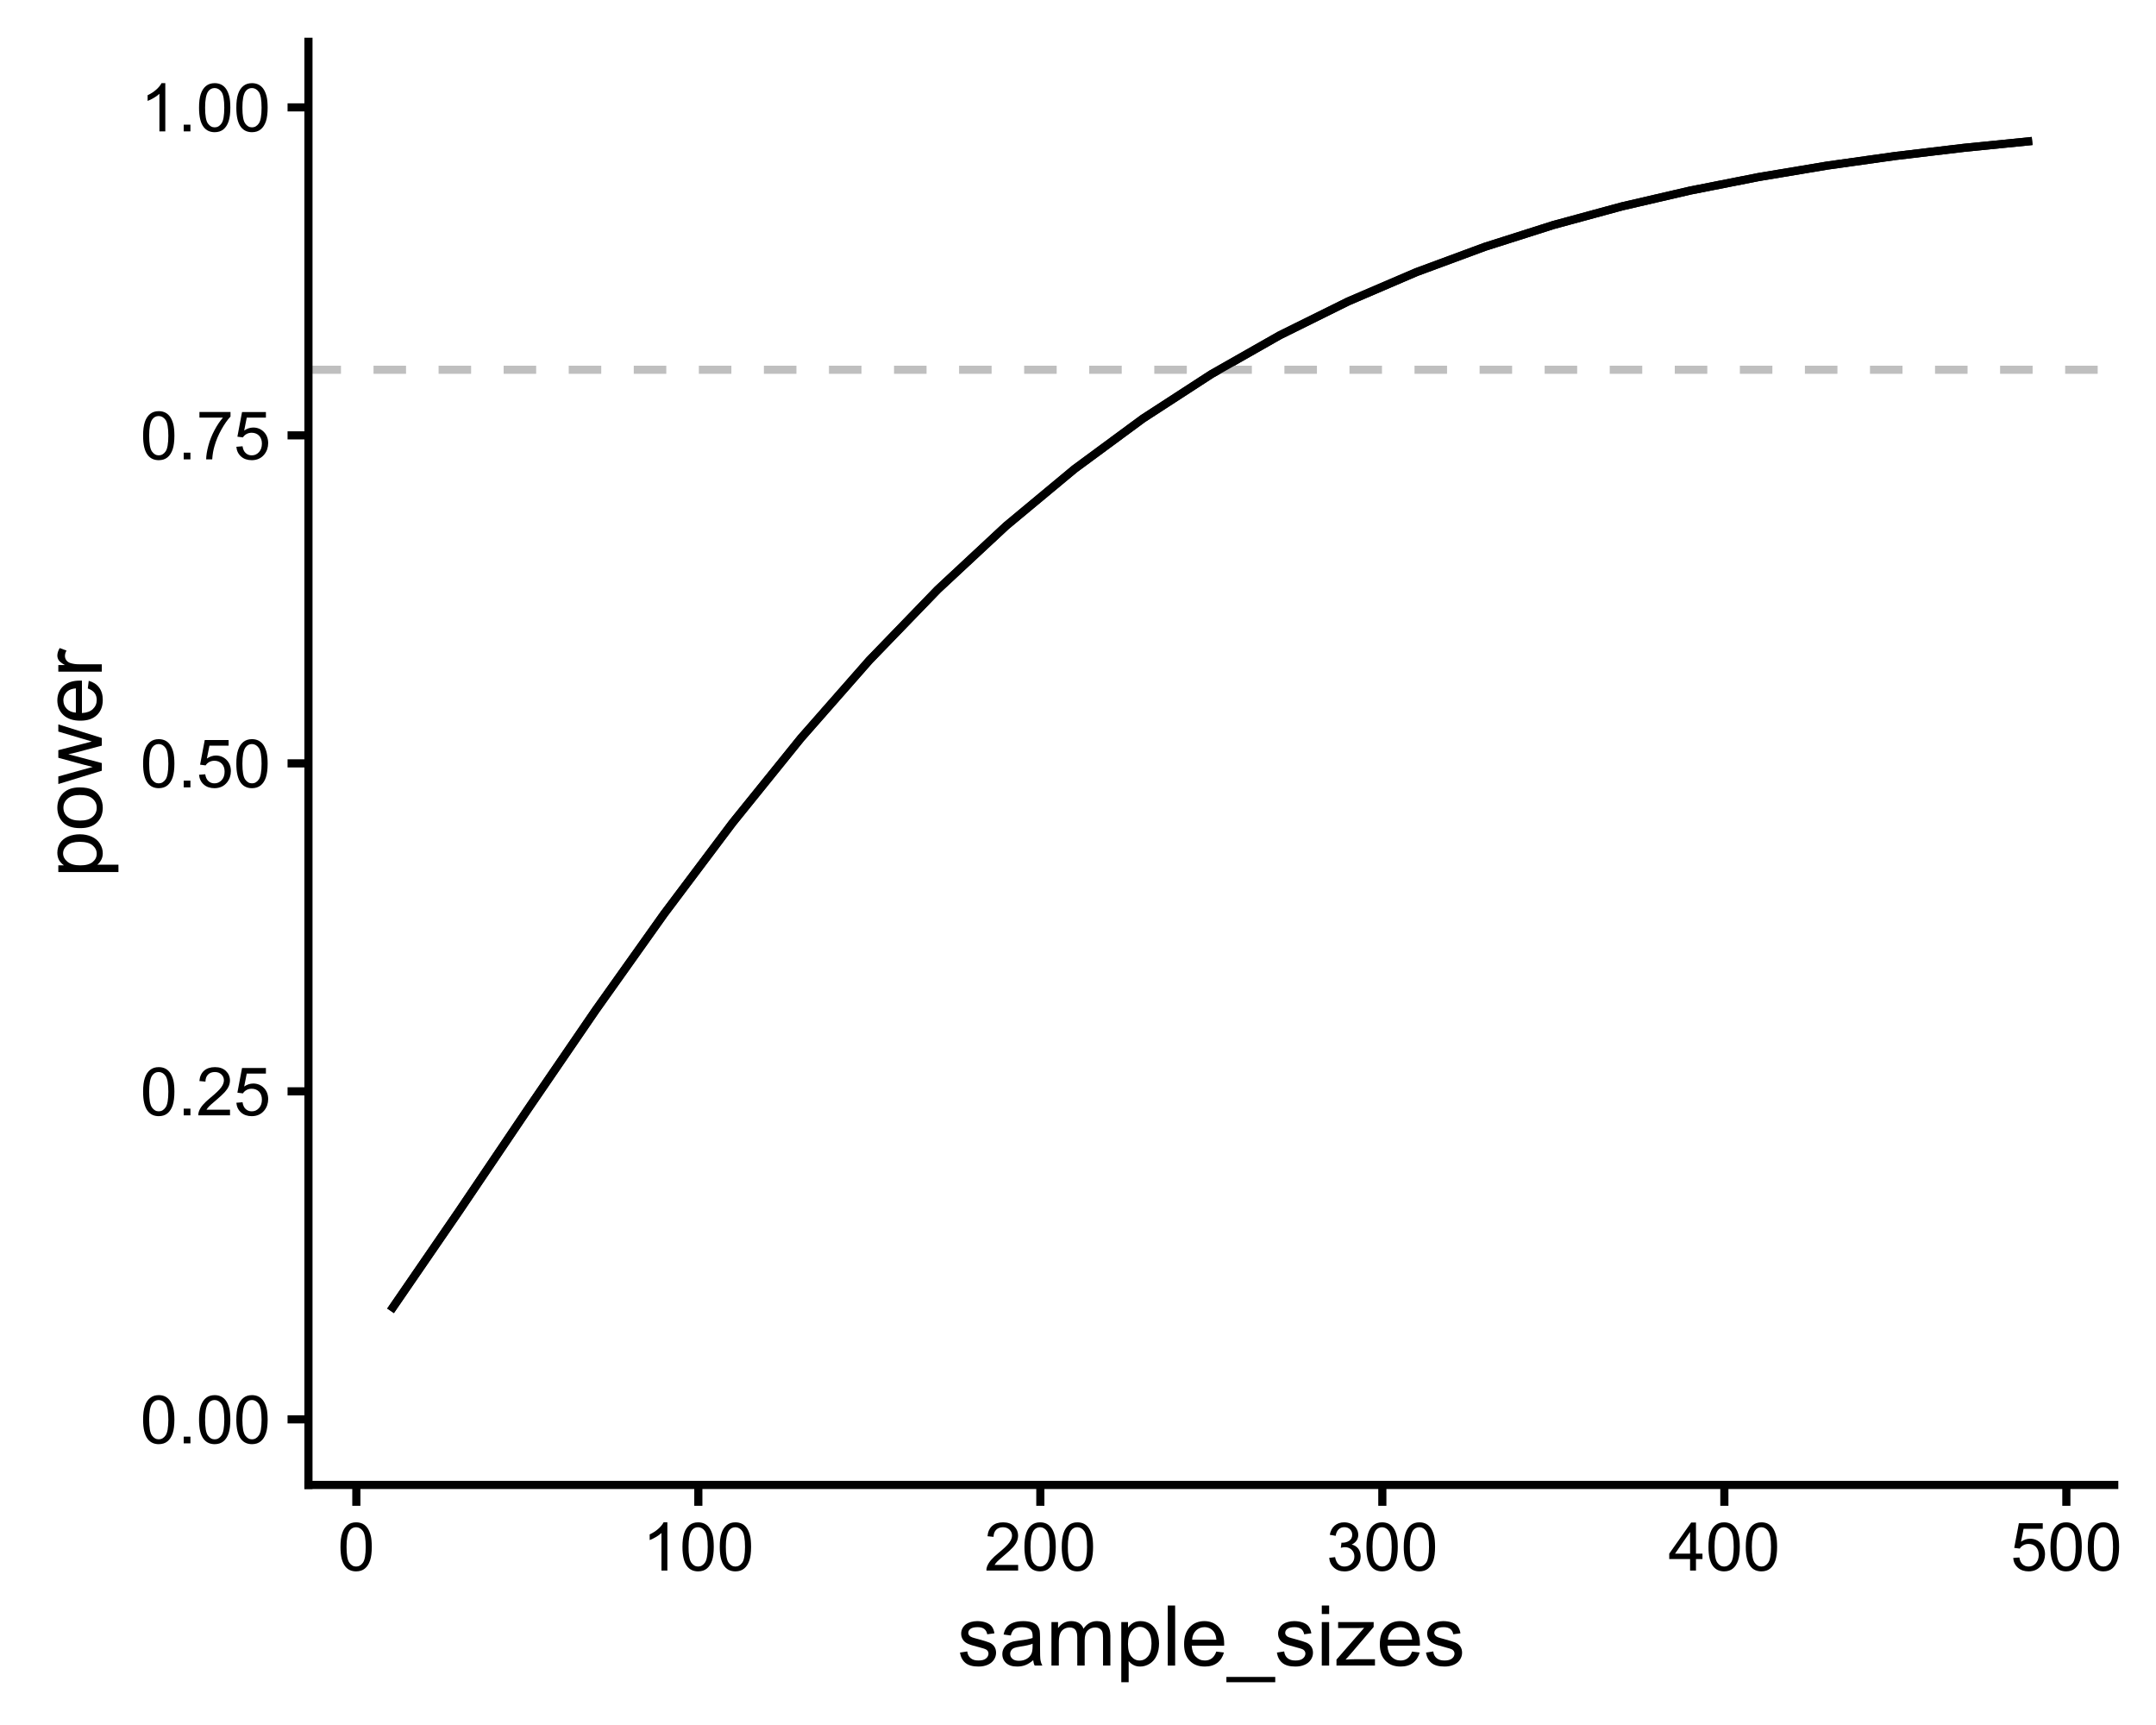
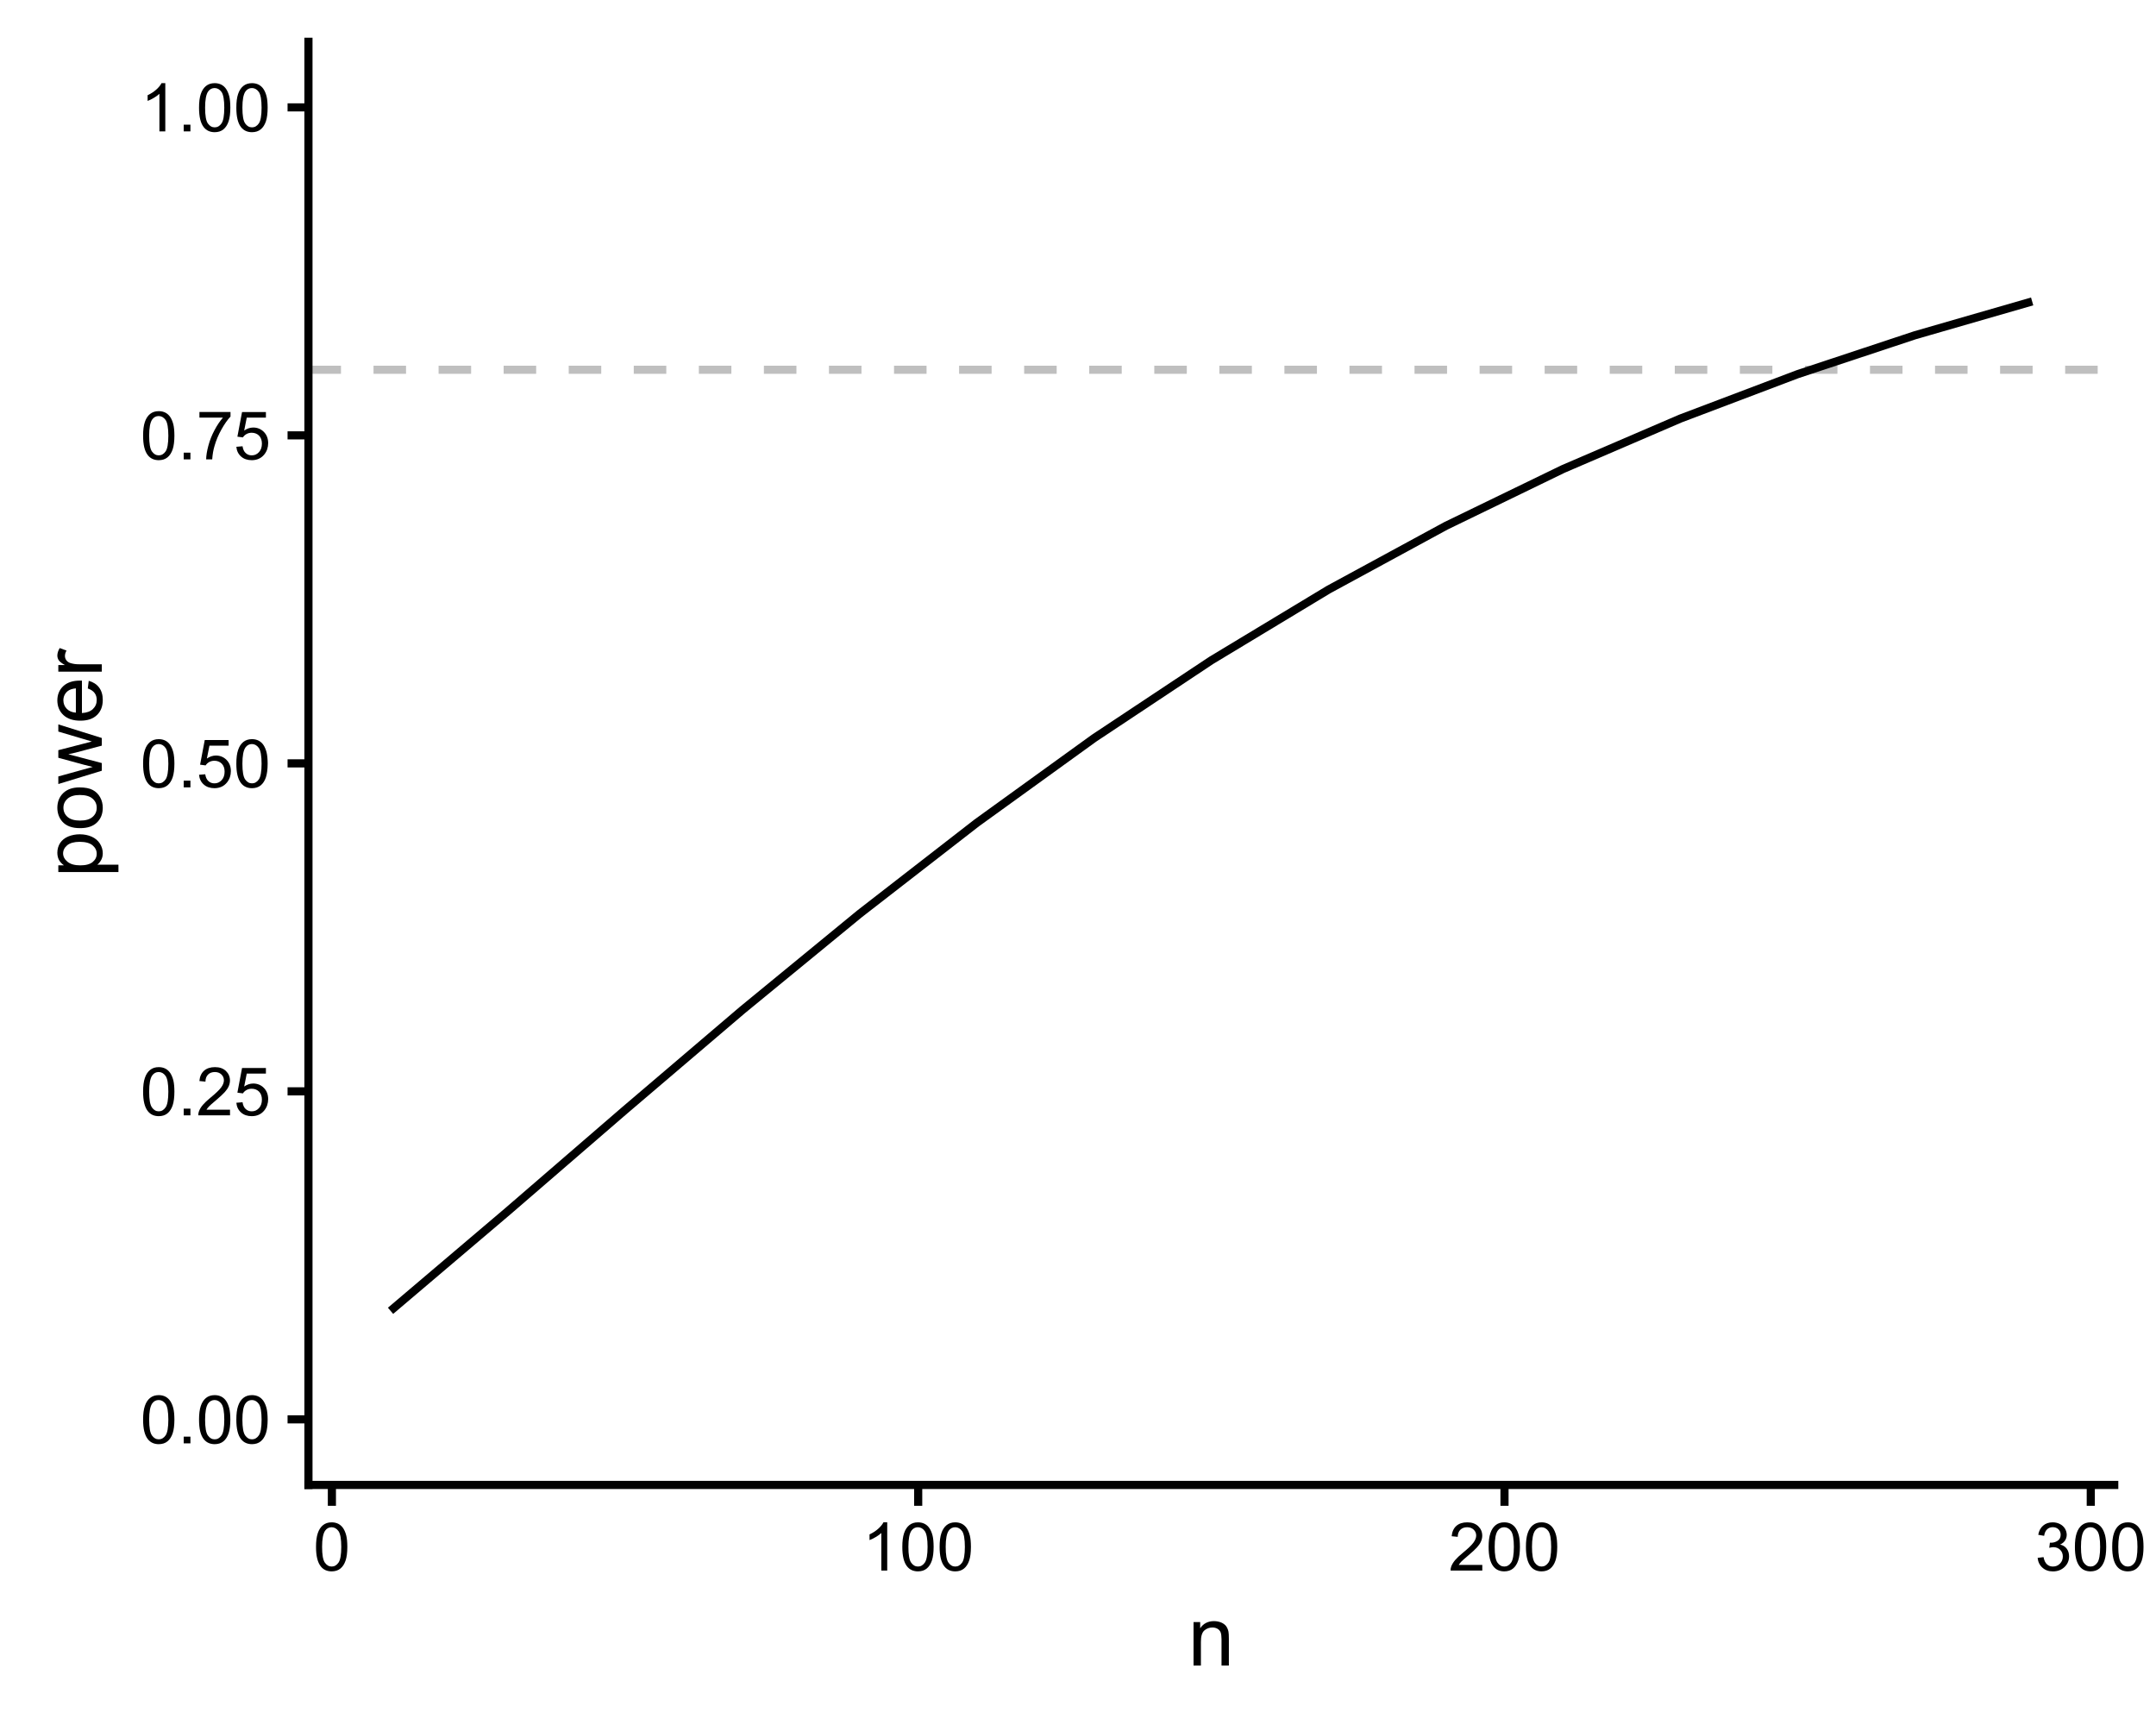
<svg xmlns="http://www.w3.org/2000/svg" xmlns:xlink="http://www.w3.org/1999/xlink" width="360pt" height="288pt" viewBox="0 0 360 288">
  <defs>
    <g>
      <g id="glyph-0-0">
        <path d="M 0.465 -3.953 C 0.461 -4.898 0.559 -5.66 0.758 -6.242 C 0.949 -6.816 1.238 -7.262 1.625 -7.578 C 2.008 -7.891 2.492 -8.051 3.078 -8.051 C 3.504 -8.051 3.883 -7.961 4.211 -7.789 C 4.535 -7.613 4.805 -7.363 5.016 -7.039 C 5.227 -6.711 5.391 -6.316 5.512 -5.848 C 5.629 -5.379 5.688 -4.746 5.691 -3.953 C 5.688 -3.012 5.594 -2.254 5.402 -1.676 C 5.207 -1.098 4.918 -0.648 4.535 -0.336 C 4.152 -0.02 3.664 0.133 3.078 0.137 C 2.301 0.133 1.695 -0.141 1.258 -0.695 C 0.727 -1.359 0.461 -2.445 0.465 -3.953 Z M 1.477 -3.953 C 1.477 -2.637 1.629 -1.762 1.938 -1.324 C 2.246 -0.887 2.625 -0.668 3.078 -0.672 C 3.527 -0.668 3.91 -0.887 4.219 -1.328 C 4.523 -1.762 4.676 -2.637 4.68 -3.953 C 4.676 -5.27 4.523 -6.145 4.219 -6.582 C 3.91 -7.012 3.523 -7.23 3.066 -7.234 C 2.613 -7.23 2.254 -7.039 1.984 -6.66 C 1.645 -6.172 1.477 -5.27 1.477 -3.953 Z M 1.477 -3.953 " />
      </g>
      <g id="glyph-0-1">
        <path d="M 1.016 0 L 1.016 -1.121 L 2.137 -1.121 L 2.137 0 Z M 1.016 0 " />
      </g>
      <g id="glyph-0-2">
        <path d="M 5.637 -0.945 L 5.637 0 L 0.34 0 C 0.332 -0.234 0.367 -0.461 0.453 -0.684 C 0.586 -1.043 0.805 -1.398 1.102 -1.75 C 1.398 -2.098 1.828 -2.504 2.391 -2.965 C 3.258 -3.676 3.844 -4.238 4.156 -4.66 C 4.461 -5.074 4.617 -5.473 4.617 -5.848 C 4.617 -6.234 4.477 -6.562 4.195 -6.832 C 3.914 -7.098 3.551 -7.23 3.105 -7.234 C 2.629 -7.23 2.25 -7.09 1.969 -6.809 C 1.684 -6.523 1.539 -6.129 1.535 -5.629 L 0.523 -5.73 C 0.59 -6.484 0.852 -7.059 1.305 -7.457 C 1.754 -7.852 2.363 -8.051 3.129 -8.051 C 3.895 -8.051 4.5 -7.836 4.953 -7.41 C 5.398 -6.98 5.625 -6.453 5.629 -5.824 C 5.625 -5.504 5.559 -5.188 5.43 -4.879 C 5.297 -4.566 5.078 -4.238 4.777 -3.898 C 4.469 -3.555 3.965 -3.086 3.258 -2.488 C 2.668 -1.992 2.289 -1.656 2.121 -1.48 C 1.953 -1.301 1.812 -1.121 1.707 -0.945 Z M 5.637 -0.945 " />
      </g>
      <g id="glyph-0-3">
        <path d="M 0.465 -2.102 L 1.5 -2.188 C 1.574 -1.68 1.75 -1.301 2.031 -1.051 C 2.309 -0.793 2.645 -0.668 3.039 -0.672 C 3.512 -0.668 3.914 -0.848 4.242 -1.207 C 4.57 -1.566 4.734 -2.039 4.734 -2.629 C 4.734 -3.188 4.574 -3.629 4.262 -3.957 C 3.941 -4.277 3.531 -4.441 3.023 -4.445 C 2.703 -4.441 2.414 -4.371 2.164 -4.23 C 1.906 -4.086 1.707 -3.898 1.562 -3.668 L 0.641 -3.789 L 1.418 -7.906 L 5.402 -7.906 L 5.402 -6.969 L 2.203 -6.969 L 1.773 -4.812 C 2.25 -5.145 2.754 -5.312 3.285 -5.316 C 3.984 -5.312 4.574 -5.07 5.059 -4.586 C 5.535 -4.098 5.777 -3.477 5.781 -2.719 C 5.777 -1.992 5.566 -1.363 5.145 -0.836 C 4.629 -0.188 3.926 0.133 3.039 0.137 C 2.309 0.133 1.715 -0.066 1.254 -0.477 C 0.793 -0.883 0.527 -1.426 0.465 -2.102 Z M 0.465 -2.102 " />
      </g>
      <g id="glyph-0-4">
        <path d="M 0.531 -6.969 L 0.531 -7.914 L 5.719 -7.914 L 5.719 -7.148 C 5.207 -6.602 4.699 -5.879 4.199 -4.98 C 3.695 -4.082 3.309 -3.156 3.039 -2.203 C 2.84 -1.531 2.715 -0.797 2.664 0 L 1.652 0 C 1.66 -0.629 1.781 -1.391 2.023 -2.285 C 2.258 -3.176 2.598 -4.035 3.043 -4.867 C 3.48 -5.695 3.953 -6.395 4.457 -6.969 Z M 0.531 -6.969 " />
      </g>
      <g id="glyph-0-5">
        <path d="M 4.172 0 L 3.188 0 L 3.188 -6.273 C 2.949 -6.043 2.637 -5.816 2.254 -5.594 C 1.867 -5.363 1.523 -5.195 1.219 -5.086 L 1.219 -6.039 C 1.77 -6.293 2.25 -6.605 2.664 -6.977 C 3.074 -7.344 3.367 -7.703 3.539 -8.051 L 4.172 -8.051 Z M 4.172 0 " />
      </g>
      <g id="glyph-0-6">
        <path d="M 0.469 -2.117 L 1.453 -2.246 C 1.566 -1.684 1.758 -1.281 2.031 -1.039 C 2.301 -0.789 2.633 -0.668 3.023 -0.672 C 3.484 -0.668 3.875 -0.828 4.195 -1.152 C 4.516 -1.473 4.676 -1.871 4.676 -2.348 C 4.676 -2.797 4.527 -3.168 4.23 -3.465 C 3.934 -3.754 3.559 -3.902 3.105 -3.906 C 2.918 -3.902 2.684 -3.867 2.41 -3.797 L 2.52 -4.66 C 2.586 -4.648 2.637 -4.645 2.68 -4.648 C 3.094 -4.645 3.473 -4.754 3.812 -4.977 C 4.145 -5.191 4.312 -5.531 4.316 -5.988 C 4.312 -6.348 4.191 -6.645 3.949 -6.887 C 3.703 -7.121 3.387 -7.242 3.004 -7.242 C 2.617 -7.242 2.297 -7.121 2.047 -6.879 C 1.789 -6.637 1.625 -6.273 1.555 -5.797 L 0.57 -5.973 C 0.688 -6.629 0.961 -7.141 1.387 -7.504 C 1.812 -7.867 2.344 -8.051 2.98 -8.051 C 3.414 -8.051 3.816 -7.957 4.188 -7.77 C 4.555 -7.582 4.836 -7.324 5.035 -7 C 5.227 -6.672 5.324 -6.328 5.328 -5.965 C 5.324 -5.617 5.23 -5.301 5.047 -5.02 C 4.859 -4.734 4.586 -4.508 4.223 -4.344 C 4.695 -4.23 5.062 -4.004 5.324 -3.66 C 5.586 -3.312 5.719 -2.883 5.719 -2.367 C 5.719 -1.664 5.461 -1.07 4.953 -0.586 C 4.438 -0.102 3.793 0.141 3.02 0.141 C 2.312 0.141 1.73 -0.066 1.266 -0.488 C 0.801 -0.902 0.535 -1.445 0.469 -2.117 Z M 0.469 -2.117 " />
      </g>
-       <g id="glyph-0-7">
-         <path d="M 3.621 0 L 3.621 -1.918 L 0.141 -1.918 L 0.141 -2.82 L 3.801 -8.016 L 4.605 -8.016 L 4.605 -2.82 L 5.688 -2.82 L 5.688 -1.918 L 4.605 -1.918 L 4.605 0 Z M 3.621 -2.82 L 3.621 -6.438 L 1.109 -2.82 Z M 3.621 -2.82 " />
-       </g>
      <g id="glyph-1-0">
-         <path d="M 0.43 -2.168 L 1.648 -2.359 C 1.711 -1.867 1.902 -1.492 2.219 -1.234 C 2.527 -0.973 2.965 -0.844 3.527 -0.848 C 4.09 -0.844 4.508 -0.957 4.785 -1.191 C 5.055 -1.418 5.191 -1.691 5.195 -2.004 C 5.191 -2.281 5.07 -2.5 4.832 -2.66 C 4.66 -2.77 4.242 -2.906 3.574 -3.078 C 2.672 -3.301 2.047 -3.5 1.699 -3.668 C 1.348 -3.832 1.082 -4.059 0.906 -4.355 C 0.723 -4.645 0.633 -4.973 0.637 -5.332 C 0.633 -5.652 0.707 -5.949 0.855 -6.23 C 1.004 -6.504 1.203 -6.734 1.461 -6.918 C 1.648 -7.055 1.91 -7.172 2.246 -7.273 C 2.574 -7.367 2.93 -7.418 3.309 -7.422 C 3.875 -7.418 4.375 -7.336 4.809 -7.176 C 5.234 -7.008 5.551 -6.785 5.762 -6.508 C 5.965 -6.227 6.109 -5.852 6.188 -5.387 L 4.984 -5.223 C 4.926 -5.59 4.766 -5.883 4.508 -6.098 C 4.242 -6.305 3.875 -6.41 3.398 -6.414 C 2.832 -6.41 2.426 -6.316 2.188 -6.133 C 1.941 -5.941 1.82 -5.723 1.824 -5.477 C 1.82 -5.312 1.871 -5.168 1.977 -5.047 C 2.07 -4.91 2.227 -4.801 2.445 -4.719 C 2.566 -4.668 2.93 -4.562 3.535 -4.402 C 4.402 -4.168 5.012 -3.98 5.355 -3.832 C 5.699 -3.684 5.969 -3.465 6.164 -3.184 C 6.359 -2.898 6.457 -2.551 6.461 -2.133 C 6.457 -1.719 6.336 -1.332 6.102 -0.973 C 5.859 -0.609 5.516 -0.328 5.066 -0.133 C 4.613 0.066 4.102 0.164 3.535 0.164 C 2.586 0.164 1.867 -0.031 1.375 -0.422 C 0.879 -0.812 0.562 -1.395 0.43 -2.168 Z M 0.43 -2.168 " />
-       </g>
-       <g id="glyph-1-1">
-         <path d="M 5.66 -0.895 C 5.203 -0.504 4.762 -0.23 4.344 -0.074 C 3.918 0.086 3.469 0.164 2.988 0.164 C 2.188 0.164 1.574 -0.027 1.148 -0.418 C 0.719 -0.805 0.504 -1.305 0.508 -1.914 C 0.504 -2.266 0.586 -2.59 0.75 -2.887 C 0.91 -3.18 1.121 -3.414 1.383 -3.594 C 1.645 -3.77 1.938 -3.906 2.27 -4 C 2.508 -4.059 2.875 -4.121 3.363 -4.184 C 4.355 -4.301 5.086 -4.441 5.559 -4.609 C 5.559 -4.773 5.559 -4.879 5.562 -4.93 C 5.559 -5.426 5.445 -5.781 5.215 -5.988 C 4.898 -6.266 4.43 -6.402 3.812 -6.406 C 3.23 -6.402 2.805 -6.301 2.531 -6.102 C 2.254 -5.895 2.051 -5.535 1.922 -5.023 L 0.719 -5.188 C 0.824 -5.699 1.004 -6.117 1.258 -6.434 C 1.504 -6.75 1.867 -6.992 2.344 -7.164 C 2.816 -7.332 3.363 -7.418 3.992 -7.422 C 4.609 -7.418 5.113 -7.344 5.504 -7.203 C 5.887 -7.055 6.172 -6.871 6.359 -6.652 C 6.539 -6.43 6.668 -6.152 6.742 -5.816 C 6.777 -5.605 6.797 -5.227 6.801 -4.684 L 6.801 -3.043 C 6.797 -1.895 6.824 -1.172 6.879 -0.871 C 6.934 -0.566 7.035 -0.277 7.191 0 L 5.906 0 C 5.777 -0.254 5.695 -0.551 5.66 -0.895 Z M 5.559 -3.645 C 5.109 -3.461 4.438 -3.305 3.547 -3.18 C 3.039 -3.105 2.684 -3.023 2.473 -2.934 C 2.262 -2.84 2.098 -2.707 1.988 -2.531 C 1.871 -2.355 1.816 -2.16 1.82 -1.949 C 1.816 -1.617 1.941 -1.344 2.191 -1.129 C 2.438 -0.906 2.801 -0.797 3.281 -0.801 C 3.754 -0.797 4.176 -0.898 4.547 -1.109 C 4.914 -1.312 5.184 -1.598 5.359 -1.961 C 5.488 -2.238 5.555 -2.648 5.559 -3.191 Z M 5.559 -3.645 " />
-       </g>
-       <g id="glyph-1-2">
-         <path d="M 0.922 0 L 0.922 -7.258 L 2.023 -7.258 L 2.023 -6.242 C 2.25 -6.594 2.555 -6.879 2.934 -7.098 C 3.309 -7.309 3.738 -7.418 4.227 -7.422 C 4.758 -7.418 5.199 -7.305 5.547 -7.086 C 5.887 -6.859 6.129 -6.551 6.273 -6.152 C 6.848 -6.996 7.594 -7.418 8.516 -7.422 C 9.234 -7.418 9.789 -7.219 10.176 -6.824 C 10.562 -6.422 10.758 -5.809 10.758 -4.984 L 10.758 0 L 9.535 0 L 9.535 -4.574 C 9.531 -5.062 9.492 -5.418 9.414 -5.637 C 9.332 -5.852 9.188 -6.023 8.98 -6.16 C 8.77 -6.289 8.523 -6.355 8.242 -6.359 C 7.73 -6.355 7.309 -6.188 6.973 -5.848 C 6.637 -5.508 6.469 -4.965 6.469 -4.219 L 6.469 0 L 5.234 0 L 5.234 -4.719 C 5.23 -5.262 5.133 -5.672 4.934 -5.949 C 4.73 -6.219 4.402 -6.355 3.953 -6.359 C 3.602 -6.355 3.281 -6.266 2.988 -6.086 C 2.695 -5.902 2.48 -5.637 2.352 -5.285 C 2.215 -4.934 2.148 -4.426 2.152 -3.766 L 2.152 0 Z M 0.922 0 " />
-       </g>
-       <g id="glyph-1-3">
-         <path d="M 0.922 2.781 L 0.922 -7.258 L 2.043 -7.258 L 2.043 -6.316 C 2.305 -6.684 2.602 -6.957 2.938 -7.145 C 3.266 -7.324 3.672 -7.418 4.148 -7.422 C 4.766 -7.418 5.312 -7.258 5.789 -6.945 C 6.262 -6.625 6.617 -6.176 6.863 -5.594 C 7.102 -5.012 7.223 -4.375 7.227 -3.684 C 7.223 -2.938 7.09 -2.27 6.824 -1.676 C 6.555 -1.082 6.168 -0.625 5.664 -0.309 C 5.152 0.008 4.617 0.164 4.062 0.164 C 3.648 0.164 3.281 0.078 2.957 -0.094 C 2.629 -0.266 2.359 -0.484 2.152 -0.75 L 2.152 2.781 Z M 2.039 -3.59 C 2.039 -2.652 2.227 -1.961 2.605 -1.516 C 2.98 -1.066 3.438 -0.844 3.977 -0.848 C 4.52 -0.844 4.988 -1.074 5.383 -1.539 C 5.77 -2 5.965 -2.719 5.969 -3.691 C 5.965 -4.613 5.773 -5.305 5.398 -5.77 C 5.016 -6.227 4.562 -6.457 4.031 -6.461 C 3.508 -6.457 3.043 -6.211 2.641 -5.727 C 2.238 -5.234 2.039 -4.523 2.039 -3.59 Z M 2.039 -3.59 " />
-       </g>
-       <g id="glyph-1-4">
-         <path d="M 0.895 0 L 0.895 -10.023 L 2.125 -10.023 L 2.125 0 Z M 0.895 0 " />
-       </g>
-       <g id="glyph-1-5">
-         <path d="M 5.891 -2.336 L 7.164 -2.18 C 6.961 -1.438 6.59 -0.859 6.047 -0.449 C 5.504 -0.039 4.812 0.164 3.973 0.164 C 2.91 0.164 2.066 -0.16 1.445 -0.816 C 0.82 -1.465 0.508 -2.383 0.512 -3.57 C 0.508 -4.785 0.824 -5.734 1.453 -6.41 C 2.082 -7.082 2.898 -7.418 3.902 -7.422 C 4.871 -7.418 5.664 -7.086 6.281 -6.43 C 6.895 -5.766 7.199 -4.84 7.203 -3.645 C 7.199 -3.57 7.199 -3.461 7.199 -3.316 L 1.785 -3.316 C 1.828 -2.516 2.055 -1.902 2.461 -1.48 C 2.867 -1.055 3.371 -0.844 3.977 -0.848 C 4.426 -0.844 4.812 -0.961 5.133 -1.203 C 5.453 -1.438 5.703 -1.816 5.891 -2.336 Z M 1.852 -4.328 L 5.906 -4.328 C 5.852 -4.934 5.695 -5.391 5.441 -5.703 C 5.047 -6.172 4.539 -6.41 3.918 -6.414 C 3.352 -6.41 2.875 -6.219 2.492 -5.844 C 2.102 -5.461 1.891 -4.957 1.852 -4.328 Z M 1.852 -4.328 " />
-       </g>
-       <g id="glyph-1-6">
-         <path d="M -0.211 2.781 L -0.211 1.895 L 7.945 1.895 L 7.945 2.781 Z M -0.211 2.781 " />
-       </g>
-       <g id="glyph-1-7">
-         <path d="M 0.93 -8.605 L 0.93 -10.023 L 2.16 -10.023 L 2.16 -8.605 Z M 0.93 0 L 0.93 -7.258 L 2.16 -7.258 L 2.16 0 Z M 0.93 0 " />
-       </g>
-       <g id="glyph-1-8">
-         <path d="M 0.273 0 L 0.273 -1 L 4.895 -6.305 C 4.367 -6.273 3.906 -6.258 3.508 -6.262 L 0.547 -6.262 L 0.547 -7.258 L 6.48 -7.258 L 6.48 -6.445 L 2.551 -1.84 L 1.789 -1 C 2.336 -1.035 2.855 -1.055 3.344 -1.059 L 6.699 -1.059 L 6.699 0 Z M 0.273 0 " />
+         <path d="M 0.922 0 L 0.922 -7.258 L 2.031 -7.258 L 2.031 -6.227 C 2.559 -7.02 3.328 -7.418 4.34 -7.422 C 4.773 -7.418 5.176 -7.34 5.547 -7.188 C 5.91 -7.027 6.184 -6.82 6.371 -6.57 C 6.551 -6.312 6.68 -6.012 6.754 -5.66 C 6.797 -5.434 6.82 -5.035 6.82 -4.465 L 6.82 0 L 5.594 0 L 5.594 -4.414 C 5.59 -4.914 5.543 -5.289 5.449 -5.539 C 5.352 -5.785 5.18 -5.984 4.938 -6.137 C 4.691 -6.281 4.406 -6.355 4.082 -6.359 C 3.555 -6.355 3.102 -6.191 2.723 -5.859 C 2.34 -5.523 2.148 -4.891 2.152 -3.965 L 2.152 0 Z M 0.922 0 " />
      </g>
      <g id="glyph-2-0">
        <path d="M 2.781 -0.922 L -7.258 -0.922 L -7.258 -2.043 L -6.316 -2.043 C -6.684 -2.305 -6.957 -2.602 -7.145 -2.938 C -7.324 -3.266 -7.418 -3.672 -7.422 -4.148 C -7.418 -4.766 -7.258 -5.312 -6.945 -5.789 C -6.625 -6.262 -6.176 -6.617 -5.594 -6.863 C -5.012 -7.102 -4.375 -7.223 -3.684 -7.227 C -2.938 -7.223 -2.27 -7.09 -1.676 -6.824 C -1.082 -6.555 -0.625 -6.168 -0.309 -5.664 C 0.008 -5.152 0.164 -4.617 0.164 -4.062 C 0.164 -3.648 0.078 -3.281 -0.094 -2.957 C -0.266 -2.629 -0.484 -2.359 -0.75 -2.152 L 2.781 -2.152 Z M -3.59 -2.039 C -2.652 -2.039 -1.961 -2.227 -1.516 -2.605 C -1.066 -2.98 -0.844 -3.438 -0.848 -3.977 C -0.844 -4.52 -1.074 -4.988 -1.539 -5.383 C -2 -5.77 -2.719 -5.965 -3.691 -5.969 C -4.613 -5.965 -5.305 -5.773 -5.77 -5.398 C -6.227 -5.016 -6.457 -4.562 -6.461 -4.031 C -6.457 -3.508 -6.211 -3.043 -5.727 -2.641 C -5.234 -2.238 -4.523 -2.039 -3.59 -2.039 Z M -3.59 -2.039 " />
      </g>
      <g id="glyph-2-1">
        <path d="M -3.629 -0.465 C -4.973 -0.461 -5.969 -0.836 -6.617 -1.586 C -7.148 -2.207 -7.418 -2.969 -7.422 -3.871 C -7.418 -4.867 -7.09 -5.684 -6.441 -6.316 C -5.785 -6.949 -4.883 -7.266 -3.73 -7.266 C -2.797 -7.266 -2.062 -7.125 -1.527 -6.844 C -0.988 -6.562 -0.57 -6.152 -0.277 -5.621 C 0.02 -5.082 0.164 -4.5 0.164 -3.867 C 0.164 -2.852 -0.16 -2.027 -0.812 -1.402 C -1.461 -0.773 -2.398 -0.461 -3.629 -0.465 Z M -3.629 -1.73 C -2.695 -1.727 -2 -1.93 -1.539 -2.336 C -1.074 -2.738 -0.844 -3.25 -0.848 -3.867 C -0.844 -4.477 -1.074 -4.984 -1.543 -5.391 C -2.004 -5.797 -2.715 -6 -3.672 -6 C -4.566 -6 -5.246 -5.793 -5.711 -5.387 C -6.172 -4.977 -6.402 -4.473 -6.406 -3.871 C -6.402 -3.25 -6.172 -2.738 -5.715 -2.336 C -5.25 -1.93 -4.555 -1.727 -3.629 -1.73 Z M -3.629 -1.73 " />
      </g>
      <g id="glyph-2-2">
        <path d="M 0 -2.262 L -7.258 -0.043 L -7.258 -1.312 L -3.07 -2.469 L -1.512 -2.898 C -1.586 -2.914 -2.082 -3.039 -3.008 -3.273 L -7.258 -4.43 L -7.258 -5.695 L -3.047 -6.781 L -1.66 -7.145 L -3.062 -7.562 L -7.258 -8.805 L -7.258 -10 L 0 -7.73 L 0 -6.453 L -4.348 -5.297 L -5.586 -5.016 L 0 -3.547 Z M 0 -2.262 " />
      </g>
      <g id="glyph-2-3">
        <path d="M -2.336 -5.891 L -2.18 -7.164 C -1.438 -6.961 -0.859 -6.59 -0.449 -6.047 C -0.039 -5.504 0.164 -4.812 0.164 -3.973 C 0.164 -2.91 -0.16 -2.066 -0.816 -1.445 C -1.465 -0.82 -2.383 -0.508 -3.57 -0.512 C -4.785 -0.508 -5.734 -0.824 -6.41 -1.453 C -7.082 -2.082 -7.418 -2.898 -7.422 -3.902 C -7.418 -4.871 -7.086 -5.664 -6.43 -6.281 C -5.766 -6.895 -4.84 -7.199 -3.645 -7.203 C -3.57 -7.199 -3.461 -7.199 -3.316 -7.199 L -3.316 -1.785 C -2.516 -1.828 -1.902 -2.055 -1.48 -2.461 C -1.055 -2.867 -0.844 -3.371 -0.848 -3.977 C -0.844 -4.426 -0.961 -4.812 -1.203 -5.133 C -1.438 -5.453 -1.816 -5.703 -2.336 -5.891 Z M -4.328 -1.852 L -4.328 -5.906 C -4.934 -5.852 -5.391 -5.695 -5.703 -5.441 C -6.172 -5.047 -6.41 -4.539 -6.414 -3.918 C -6.41 -3.352 -6.219 -2.875 -5.844 -2.492 C -5.461 -2.102 -4.957 -1.891 -4.328 -1.852 Z M -4.328 -1.852 " />
      </g>
      <g id="glyph-2-4">
        <path d="M 0 -0.91 L -7.258 -0.91 L -7.258 -2.016 L -6.16 -2.016 C -6.668 -2.297 -7.008 -2.559 -7.176 -2.801 C -7.336 -3.039 -7.418 -3.301 -7.422 -3.59 C -7.418 -4 -7.285 -4.422 -7.027 -4.852 L -5.887 -4.43 C -6.062 -4.129 -6.152 -3.828 -6.152 -3.527 C -6.152 -3.258 -6.07 -3.016 -5.91 -2.801 C -5.746 -2.586 -5.52 -2.434 -5.234 -2.344 C -4.793 -2.207 -4.316 -2.137 -3.801 -2.141 L 0 -2.141 Z M 0 -0.91 " />
      </g>
    </g>
    <clipPath id="clip-0">
      <path clip-rule="nonzero" d="M 51.504 6.973 L 353.027 6.973 L 353.027 247.918 L 51.504 247.918 Z M 51.504 6.973 " />
    </clipPath>
    <clipPath id="clip-1">
      <path clip-rule="nonzero" d="M 51.504 61 L 353.027 61 L 353.027 63 L 51.504 63 Z M 51.504 61 " />
    </clipPath>
  </defs>
  <rect x="-36" y="-28.8" width="432" height="345.6" fill="rgb(100%, 100%, 100%)" fill-opacity="1" />
  <rect x="-36" y="-28.8" width="432" height="345.6" fill="rgb(100%, 100%, 100%)" fill-opacity="1" />
  <path fill="none" stroke-width="1.358" stroke-linecap="round" stroke-linejoin="round" stroke="rgb(100%, 100%, 100%)" stroke-opacity="1" stroke-miterlimit="10" d="M 0 288 L 360 288 L 360 0 L 0 0 Z M 0 288 " />
  <g clip-path="url(#clip-0)">
    <path fill-rule="nonzero" fill="rgb(100%, 100%, 100%)" fill-opacity="1" d="M 51.504 247.922 L 353.027 247.922 L 353.027 6.977 L 51.504 6.977 Z M 51.504 247.922 " />
  </g>
-   <path fill="none" stroke-width="1.358" stroke-linecap="butt" stroke-linejoin="round" stroke="rgb(0%, 0%, 0%)" stroke-opacity="1" stroke-miterlimit="10" d="M 65.211 218.848 L 76.629 202.23 L 88.051 185.324 L 99.473 168.641 L 110.895 152.57 L 122.316 137.379 L 133.738 123.238 L 145.16 110.242 L 156.578 98.43 L 168 87.797 L 179.422 78.301 L 190.844 69.883 L 202.266 62.469 L 213.688 55.977 L 225.109 50.324 L 236.527 45.426 L 247.949 41.203 L 259.371 37.57 L 270.793 34.465 L 282.215 31.816 L 293.637 29.562 L 305.055 27.652 L 316.477 26.043 L 327.898 24.684 L 339.32 23.539 " />
  <g clip-path="url(#clip-1)">
    <path fill="none" stroke-width="1.358" stroke-linecap="butt" stroke-linejoin="round" stroke="rgb(74.902%, 74.902%, 74.902%)" stroke-opacity="1" stroke-dasharray="5.432 5.432" stroke-miterlimit="10" d="M 51.504 61.734 L 353.027 61.734 " />
  </g>
-   <path fill="none" stroke-width="1.358" stroke-linecap="butt" stroke-linejoin="round" stroke="rgb(0%, 0%, 0%)" stroke-opacity="1" stroke-miterlimit="10" d="M 65.211 218.848 L 76.629 202.23 L 88.051 185.324 L 99.473 168.641 L 110.895 152.57 L 122.316 137.379 L 133.738 123.238 L 145.16 110.242 L 156.578 98.43 L 168 87.797 L 179.422 78.301 L 190.844 69.883 L 202.266 62.469 L 213.688 55.977 L 225.109 50.324 L 236.527 45.426 L 247.949 41.203 L 259.371 37.57 L 270.793 34.465 L 282.215 31.816 L 293.637 29.562 L 305.055 27.652 L 316.477 26.043 L 327.898 24.684 L 339.32 23.539 " />
+   <path fill="none" stroke-width="1.358" stroke-linecap="butt" stroke-linejoin="round" stroke="rgb(0%, 0%, 0%)" stroke-opacity="1" stroke-miterlimit="10" d="M 65.211 218.848 L 84.789 202.23 L 104.367 185.324 L 123.945 168.641 L 143.527 152.57 L 163.105 137.379 L 182.684 123.238 L 202.266 110.242 L 221.844 98.43 L 241.422 87.797 L 261.004 78.301 L 280.582 69.883 L 300.16 62.469 L 319.742 55.977 L 339.32 50.324 " />
  <path fill="none" stroke-width="1.358" stroke-linecap="square" stroke-linejoin="round" stroke="rgb(0%, 0%, 0%)" stroke-opacity="1" stroke-miterlimit="10" d="M 51.504 247.922 L 51.504 6.973 " />
  <g fill="rgb(0%, 0%, 0%)" fill-opacity="1">
    <use xlink:href="#glyph-0-0" x="23.43" y="240.977" />
    <use xlink:href="#glyph-0-1" x="29.659" y="240.977" />
    <use xlink:href="#glyph-0-0" x="32.77" y="240.977" />
    <use xlink:href="#glyph-0-0" x="38.999" y="240.977" />
  </g>
  <g fill="rgb(0%, 0%, 0%)" fill-opacity="1">
    <use xlink:href="#glyph-0-0" x="23.43" y="186.215" />
    <use xlink:href="#glyph-0-1" x="29.659" y="186.215" />
    <use xlink:href="#glyph-0-2" x="32.77" y="186.215" />
    <use xlink:href="#glyph-0-3" x="38.999" y="186.215" />
  </g>
  <g fill="rgb(0%, 0%, 0%)" fill-opacity="1">
    <use xlink:href="#glyph-0-0" x="23.43" y="131.457" />
    <use xlink:href="#glyph-0-1" x="29.659" y="131.457" />
    <use xlink:href="#glyph-0-3" x="32.77" y="131.457" />
    <use xlink:href="#glyph-0-0" x="38.999" y="131.457" />
  </g>
  <g fill="rgb(0%, 0%, 0%)" fill-opacity="1">
    <use xlink:href="#glyph-0-0" x="23.43" y="76.695" />
    <use xlink:href="#glyph-0-1" x="29.659" y="76.695" />
    <use xlink:href="#glyph-0-4" x="32.77" y="76.695" />
    <use xlink:href="#glyph-0-3" x="38.999" y="76.695" />
  </g>
  <g fill="rgb(0%, 0%, 0%)" fill-opacity="1">
    <use xlink:href="#glyph-0-5" x="23.43" y="21.934" />
    <use xlink:href="#glyph-0-1" x="29.659" y="21.934" />
    <use xlink:href="#glyph-0-0" x="32.77" y="21.934" />
    <use xlink:href="#glyph-0-0" x="38.999" y="21.934" />
  </g>
  <path fill="none" stroke-width="1.358" stroke-linecap="butt" stroke-linejoin="round" stroke="rgb(0%, 0%, 0%)" stroke-opacity="1" stroke-miterlimit="10" d="M 48.016 236.969 L 51.504 236.969 " />
  <path fill="none" stroke-width="1.358" stroke-linecap="butt" stroke-linejoin="round" stroke="rgb(0%, 0%, 0%)" stroke-opacity="1" stroke-miterlimit="10" d="M 48.016 182.207 L 51.504 182.207 " />
  <path fill="none" stroke-width="1.358" stroke-linecap="butt" stroke-linejoin="round" stroke="rgb(0%, 0%, 0%)" stroke-opacity="1" stroke-miterlimit="10" d="M 48.016 127.449 L 51.504 127.449 " />
  <path fill="none" stroke-width="1.358" stroke-linecap="butt" stroke-linejoin="round" stroke="rgb(0%, 0%, 0%)" stroke-opacity="1" stroke-miterlimit="10" d="M 48.016 72.688 L 51.504 72.688 " />
  <path fill="none" stroke-width="1.358" stroke-linecap="butt" stroke-linejoin="round" stroke="rgb(0%, 0%, 0%)" stroke-opacity="1" stroke-miterlimit="10" d="M 48.016 17.926 L 51.504 17.926 " />
  <path fill="none" stroke-width="1.358" stroke-linecap="square" stroke-linejoin="round" stroke="rgb(0%, 0%, 0%)" stroke-opacity="1" stroke-miterlimit="10" d="M 51.504 247.922 L 353.027 247.922 " />
-   <path fill="none" stroke-width="1.358" stroke-linecap="butt" stroke-linejoin="round" stroke="rgb(0%, 0%, 0%)" stroke-opacity="1" stroke-miterlimit="10" d="M 59.5 251.406 L 59.5 247.922 " />
-   <path fill="none" stroke-width="1.358" stroke-linecap="butt" stroke-linejoin="round" stroke="rgb(0%, 0%, 0%)" stroke-opacity="1" stroke-miterlimit="10" d="M 116.605 251.406 L 116.605 247.922 " />
-   <path fill="none" stroke-width="1.358" stroke-linecap="butt" stroke-linejoin="round" stroke="rgb(0%, 0%, 0%)" stroke-opacity="1" stroke-miterlimit="10" d="M 173.711 251.406 L 173.711 247.922 " />
-   <path fill="none" stroke-width="1.358" stroke-linecap="butt" stroke-linejoin="round" stroke="rgb(0%, 0%, 0%)" stroke-opacity="1" stroke-miterlimit="10" d="M 230.816 251.406 L 230.816 247.922 " />
-   <path fill="none" stroke-width="1.358" stroke-linecap="butt" stroke-linejoin="round" stroke="rgb(0%, 0%, 0%)" stroke-opacity="1" stroke-miterlimit="10" d="M 287.926 251.406 L 287.926 247.922 " />
-   <path fill="none" stroke-width="1.358" stroke-linecap="butt" stroke-linejoin="round" stroke="rgb(0%, 0%, 0%)" stroke-opacity="1" stroke-miterlimit="10" d="M 345.031 251.406 L 345.031 247.922 " />
+   <path fill="none" stroke-width="1.358" stroke-linecap="butt" stroke-linejoin="round" stroke="rgb(0%, 0%, 0%)" stroke-opacity="1" stroke-miterlimit="10" d="M 55.418 251.406 L 55.418 247.922 " />
+   <path fill="none" stroke-width="1.358" stroke-linecap="butt" stroke-linejoin="round" stroke="rgb(0%, 0%, 0%)" stroke-opacity="1" stroke-miterlimit="10" d="M 153.316 251.406 L 153.316 247.922 " />
+   <path fill="none" stroke-width="1.358" stroke-linecap="butt" stroke-linejoin="round" stroke="rgb(0%, 0%, 0%)" stroke-opacity="1" stroke-miterlimit="10" d="M 251.215 251.406 L 251.215 247.922 " />
+   <path fill="none" stroke-width="1.358" stroke-linecap="butt" stroke-linejoin="round" stroke="rgb(0%, 0%, 0%)" stroke-opacity="1" stroke-miterlimit="10" d="M 349.109 251.406 L 349.109 247.922 " />
  <g fill="rgb(0%, 0%, 0%)" fill-opacity="1">
-     <use xlink:href="#glyph-0-0" x="56.387" y="262.215" />
+     <use xlink:href="#glyph-0-0" x="52.305" y="262.215" />
  </g>
  <g fill="rgb(0%, 0%, 0%)" fill-opacity="1">
-     <use xlink:href="#glyph-0-5" x="107.262" y="262.215" />
-     <use xlink:href="#glyph-0-0" x="113.491" y="262.215" />
-     <use xlink:href="#glyph-0-0" x="119.72" y="262.215" />
+     <use xlink:href="#glyph-0-5" x="143.973" y="262.215" />
+     <use xlink:href="#glyph-0-0" x="150.202" y="262.215" />
+     <use xlink:href="#glyph-0-0" x="156.43" y="262.215" />
  </g>
  <g fill="rgb(0%, 0%, 0%)" fill-opacity="1">
-     <use xlink:href="#glyph-0-2" x="164.367" y="262.215" />
-     <use xlink:href="#glyph-0-0" x="170.596" y="262.215" />
-     <use xlink:href="#glyph-0-0" x="176.825" y="262.215" />
+     <use xlink:href="#glyph-0-2" x="241.871" y="262.215" />
+     <use xlink:href="#glyph-0-0" x="248.1" y="262.215" />
+     <use xlink:href="#glyph-0-0" x="254.329" y="262.215" />
  </g>
  <g fill="rgb(0%, 0%, 0%)" fill-opacity="1">
-     <use xlink:href="#glyph-0-6" x="221.473" y="262.215" />
-     <use xlink:href="#glyph-0-0" x="227.702" y="262.215" />
-     <use xlink:href="#glyph-0-0" x="233.93" y="262.215" />
+     <use xlink:href="#glyph-0-6" x="339.766" y="262.215" />
+     <use xlink:href="#glyph-0-0" x="345.995" y="262.215" />
+     <use xlink:href="#glyph-0-0" x="352.223" y="262.215" />
  </g>
  <g fill="rgb(0%, 0%, 0%)" fill-opacity="1">
-     <use xlink:href="#glyph-0-7" x="278.582" y="262.215" />
-     <use xlink:href="#glyph-0-0" x="284.811" y="262.215" />
-     <use xlink:href="#glyph-0-0" x="291.04" y="262.215" />
-   </g>
-   <g fill="rgb(0%, 0%, 0%)" fill-opacity="1">
-     <use xlink:href="#glyph-0-3" x="335.688" y="262.215" />
-     <use xlink:href="#glyph-0-0" x="341.916" y="262.215" />
-     <use xlink:href="#glyph-0-0" x="348.145" y="262.215" />
-   </g>
-   <g fill="rgb(0%, 0%, 0%)" fill-opacity="1">
-     <use xlink:href="#glyph-1-0" x="159.859" y="278.078" />
-     <use xlink:href="#glyph-1-1" x="166.859" y="278.078" />
-     <use xlink:href="#glyph-1-2" x="174.646" y="278.078" />
-     <use xlink:href="#glyph-1-3" x="186.308" y="278.078" />
-     <use xlink:href="#glyph-1-4" x="194.094" y="278.078" />
-     <use xlink:href="#glyph-1-5" x="197.204" y="278.078" />
-     <use xlink:href="#glyph-1-6" x="204.99" y="278.078" />
-     <use xlink:href="#glyph-1-0" x="212.776" y="278.078" />
-     <use xlink:href="#glyph-1-7" x="219.776" y="278.078" />
-     <use xlink:href="#glyph-1-8" x="222.887" y="278.078" />
-     <use xlink:href="#glyph-1-5" x="229.887" y="278.078" />
-     <use xlink:href="#glyph-1-0" x="237.673" y="278.078" />
+     <use xlink:href="#glyph-1-0" x="198.371" y="278.078" />
  </g>
  <g fill="rgb(0%, 0%, 0%)" fill-opacity="1">
    <use xlink:href="#glyph-2-0" x="16.996" y="146.516" />
    <use xlink:href="#glyph-2-1" x="16.996" y="138.729" />
    <use xlink:href="#glyph-2-2" x="16.996" y="130.943" />
    <use xlink:href="#glyph-2-3" x="16.996" y="120.833" />
    <use xlink:href="#glyph-2-4" x="16.996" y="113.047" />
  </g>
</svg>
